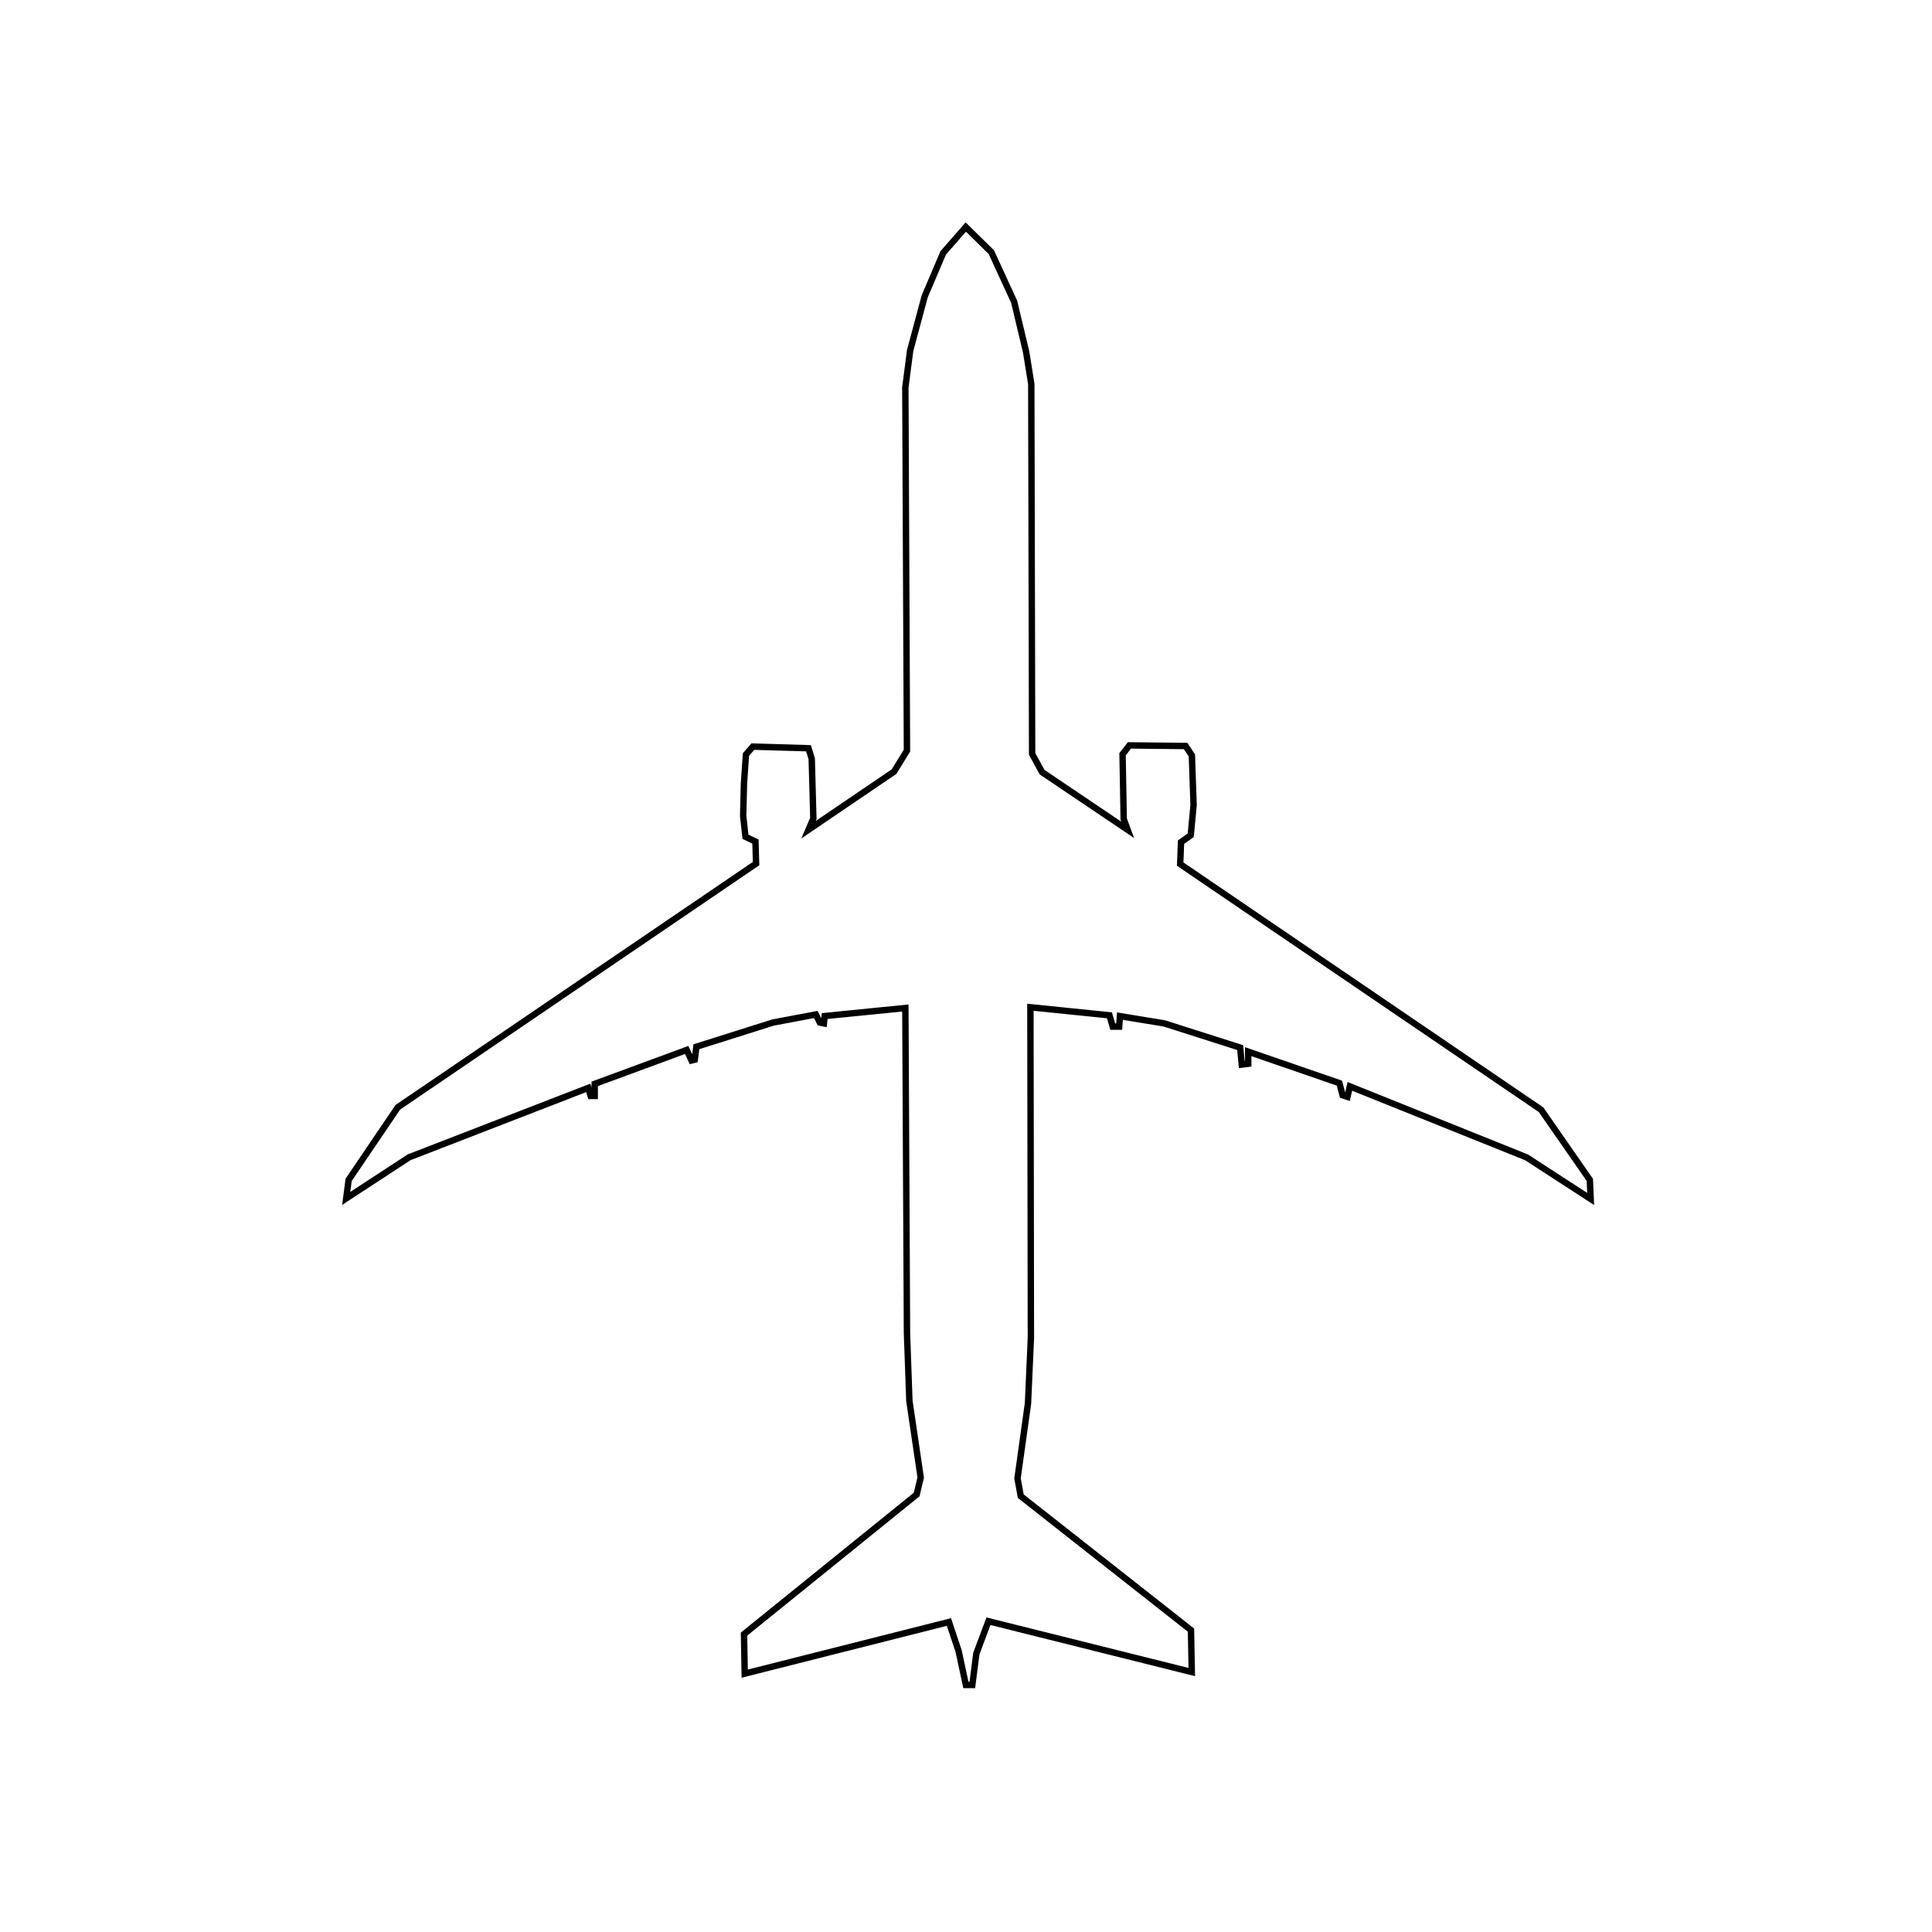
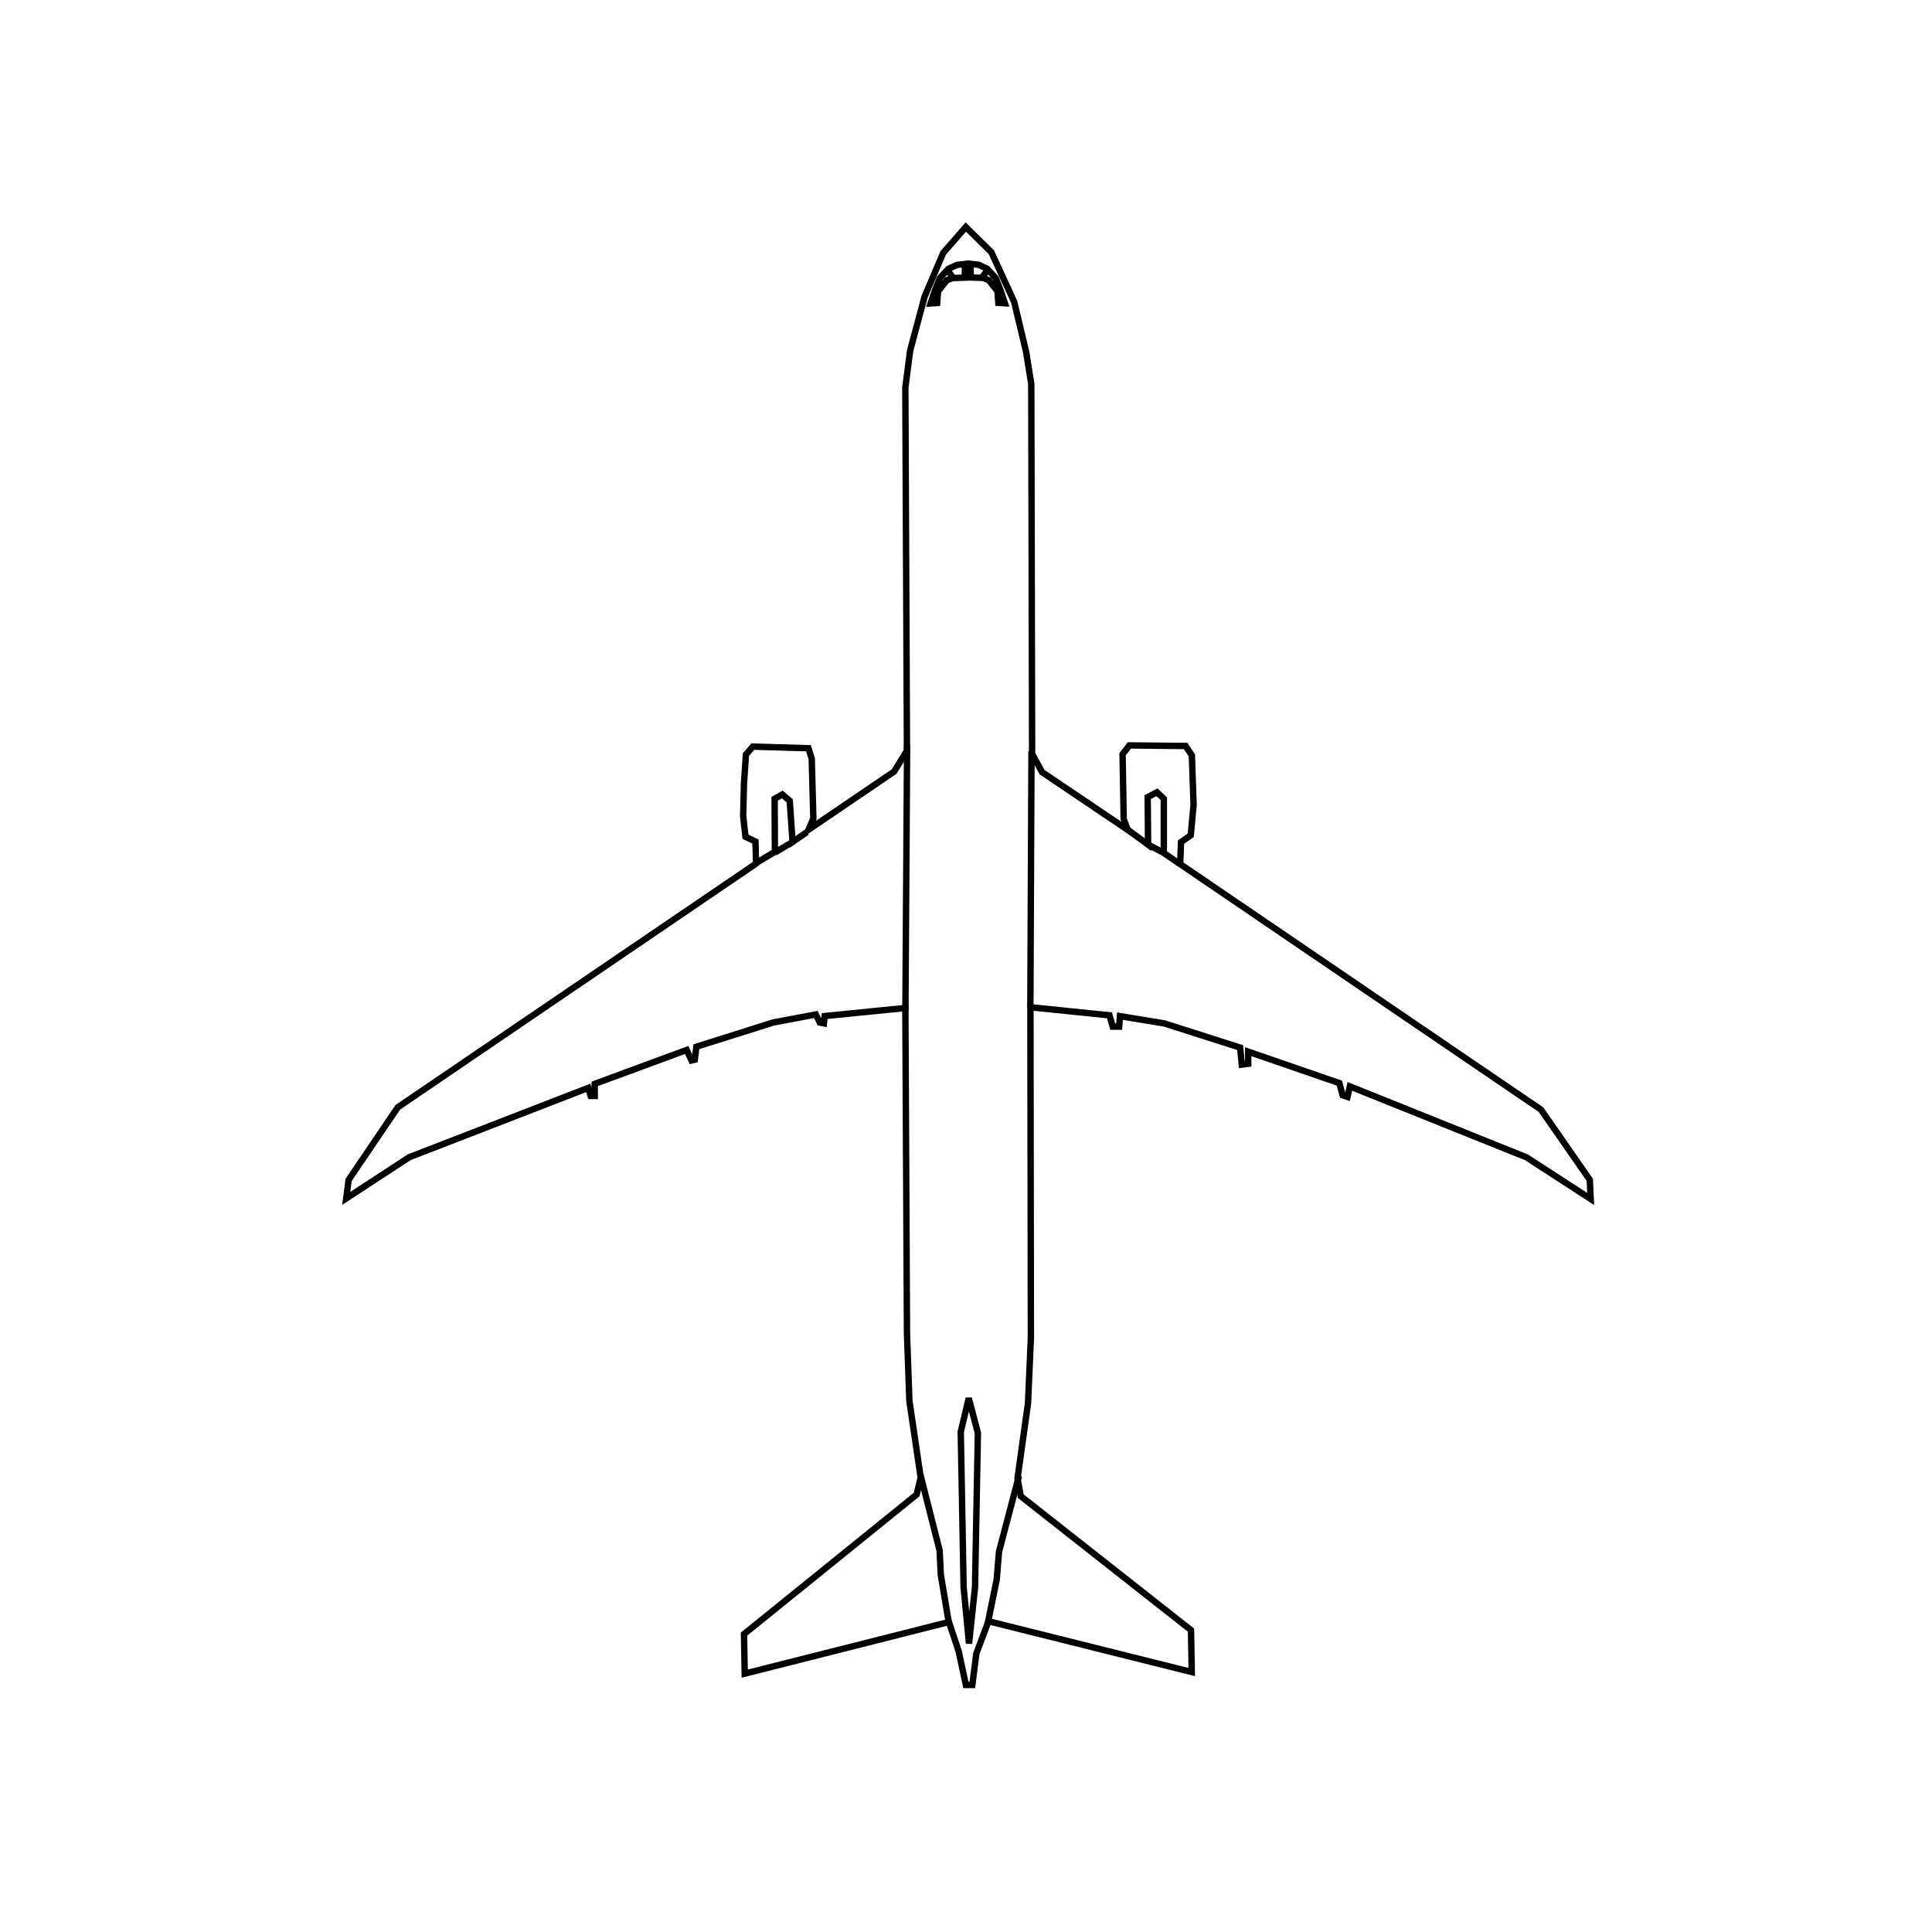
<svg xmlns="http://www.w3.org/2000/svg" width="80mm" height="80mm" viewBox="-14 -9 80 80" version="1.1" id="svg1542">
  <defs id="defs1536" />
  <g id="layer6">
    <path style="fill:none;stroke:#000000;stroke-width:0.265px;stroke-linecap:butt;stroke-linejoin:miter;stroke-opacity:1" d="m 25.992,0.401 -0.935,1.069 -0.768,1.804 -0.601,2.238 -0.2,1.537 0.067,15.034 -0.535,0.869 -3.541,2.405 0.2,-0.468 -0.067,-2.472 -0.134,-0.434 -2.305,-0.067 -0.285,0.328 -0.082,1.208 -0.033,1.336 0.096,0.861 0.413,0.199 0.025,0.912 -14.833,10.089 -2.038,3.007 -0.1,0.768 2.606,-1.704 7.417,-2.873 0.1,0.334 h 0.167 v -0.501 l 3.809,-1.403 0.2,0.434 0.134,-0.033 0.067,-0.535 3.174,-1.002 1.771,-0.334 0.167,0.334 0.167,0.033 0.033,-0.301 3.341,-0.334 0.067,13.464 0.1,2.806 0.468,3.174 -0.167,0.702 -7.149,5.78 0.029,1.637 8.456,-2.138 0.401,1.203 0.301,1.403 h 0.267 l 0.167,-1.303 0.501,-1.336 8.419,2.105 -0.033,-1.737 -7.049,-5.546 -0.134,-0.735 0.434,-3.107 0.12,-2.713 -0.02,-13.69 3.274,0.334 0.134,0.468 h 0.267 l 0.033,-0.434 1.837,0.301 3.14,1.002 0.067,0.702 0.267,-0.033 v -0.501 l 3.775,1.303 0.134,0.501 0.2,0.067 0.1,-0.434 7.317,2.94 2.654,1.723 -0.035,-0.791 -2.02,-2.906 -14.942,-10.17 0.035,-0.91 0.402,-0.283 0.118,-1.252 -0.071,-2.055 -0.26,-0.39 -2.327,-0.024 -0.283,0.366 0.047,2.681 0.165,0.449 L 29.151,22.974 28.738,22.218 28.703,6.898 28.49,5.575 27.994,3.496 27.049,1.441 Z" id="path3230" />
  </g>
+   <g id="layer7">
+     <path id="path8338" style="fill:none;stroke:#000000;stroke-width:0.265" d="m 26.125,59.056 -0.224,-2.339 -0.118,-6.426 0.331,-1.394 0.378,1.441 -0.118,6.378 z m 0.768,-0.8 0.378,-1.843 0.095,-1.158 0.827,-3.142 m -2.906,6.071 -0.331,-1.984 -0.047,-0.992 -0.803,-3.166 m 4.559,-19.324 0.047,-10.607 M 23.491,32.861 23.561,21.852 m 9.97,4.116 0.727,0.384 m -1.67,-1.077 0.952,0.702 -0.017,-1.971 0.384,-0.2 0.284,0.267 -4e-6,2.247 0.668,0.461 m -16.773,-0.478 0.71,-0.426 m -1.424,0.82 0.715,-0.425 -0.012,-2.197 0.319,-0.177 0.307,0.26 0.118,1.706 0.594,-0.411 m 7.246,-22.957 0.238,-0.32 m -1.649,0.025 0.197,0.279 v 0 m 2.165,1.077 -0.271,-0.016 -0.035,-0.484 -0.361,-0.456 -0.236,-0.094 -0.511,-0.016 -0.009,-0.566 0.34,0.041 0.353,0.164 0.353,0.386 0.205,0.524 z m -3.075,0.006 0.271,-0.016 0.035,-0.484 0.361,-0.456 0.236,-0.094 0.511,-0.016 0.009,-0.566 -0.34,0.041 -0.353,0.164 -0.353,0.386 -0.205,0.524 z" />
+   </g>
</svg>
